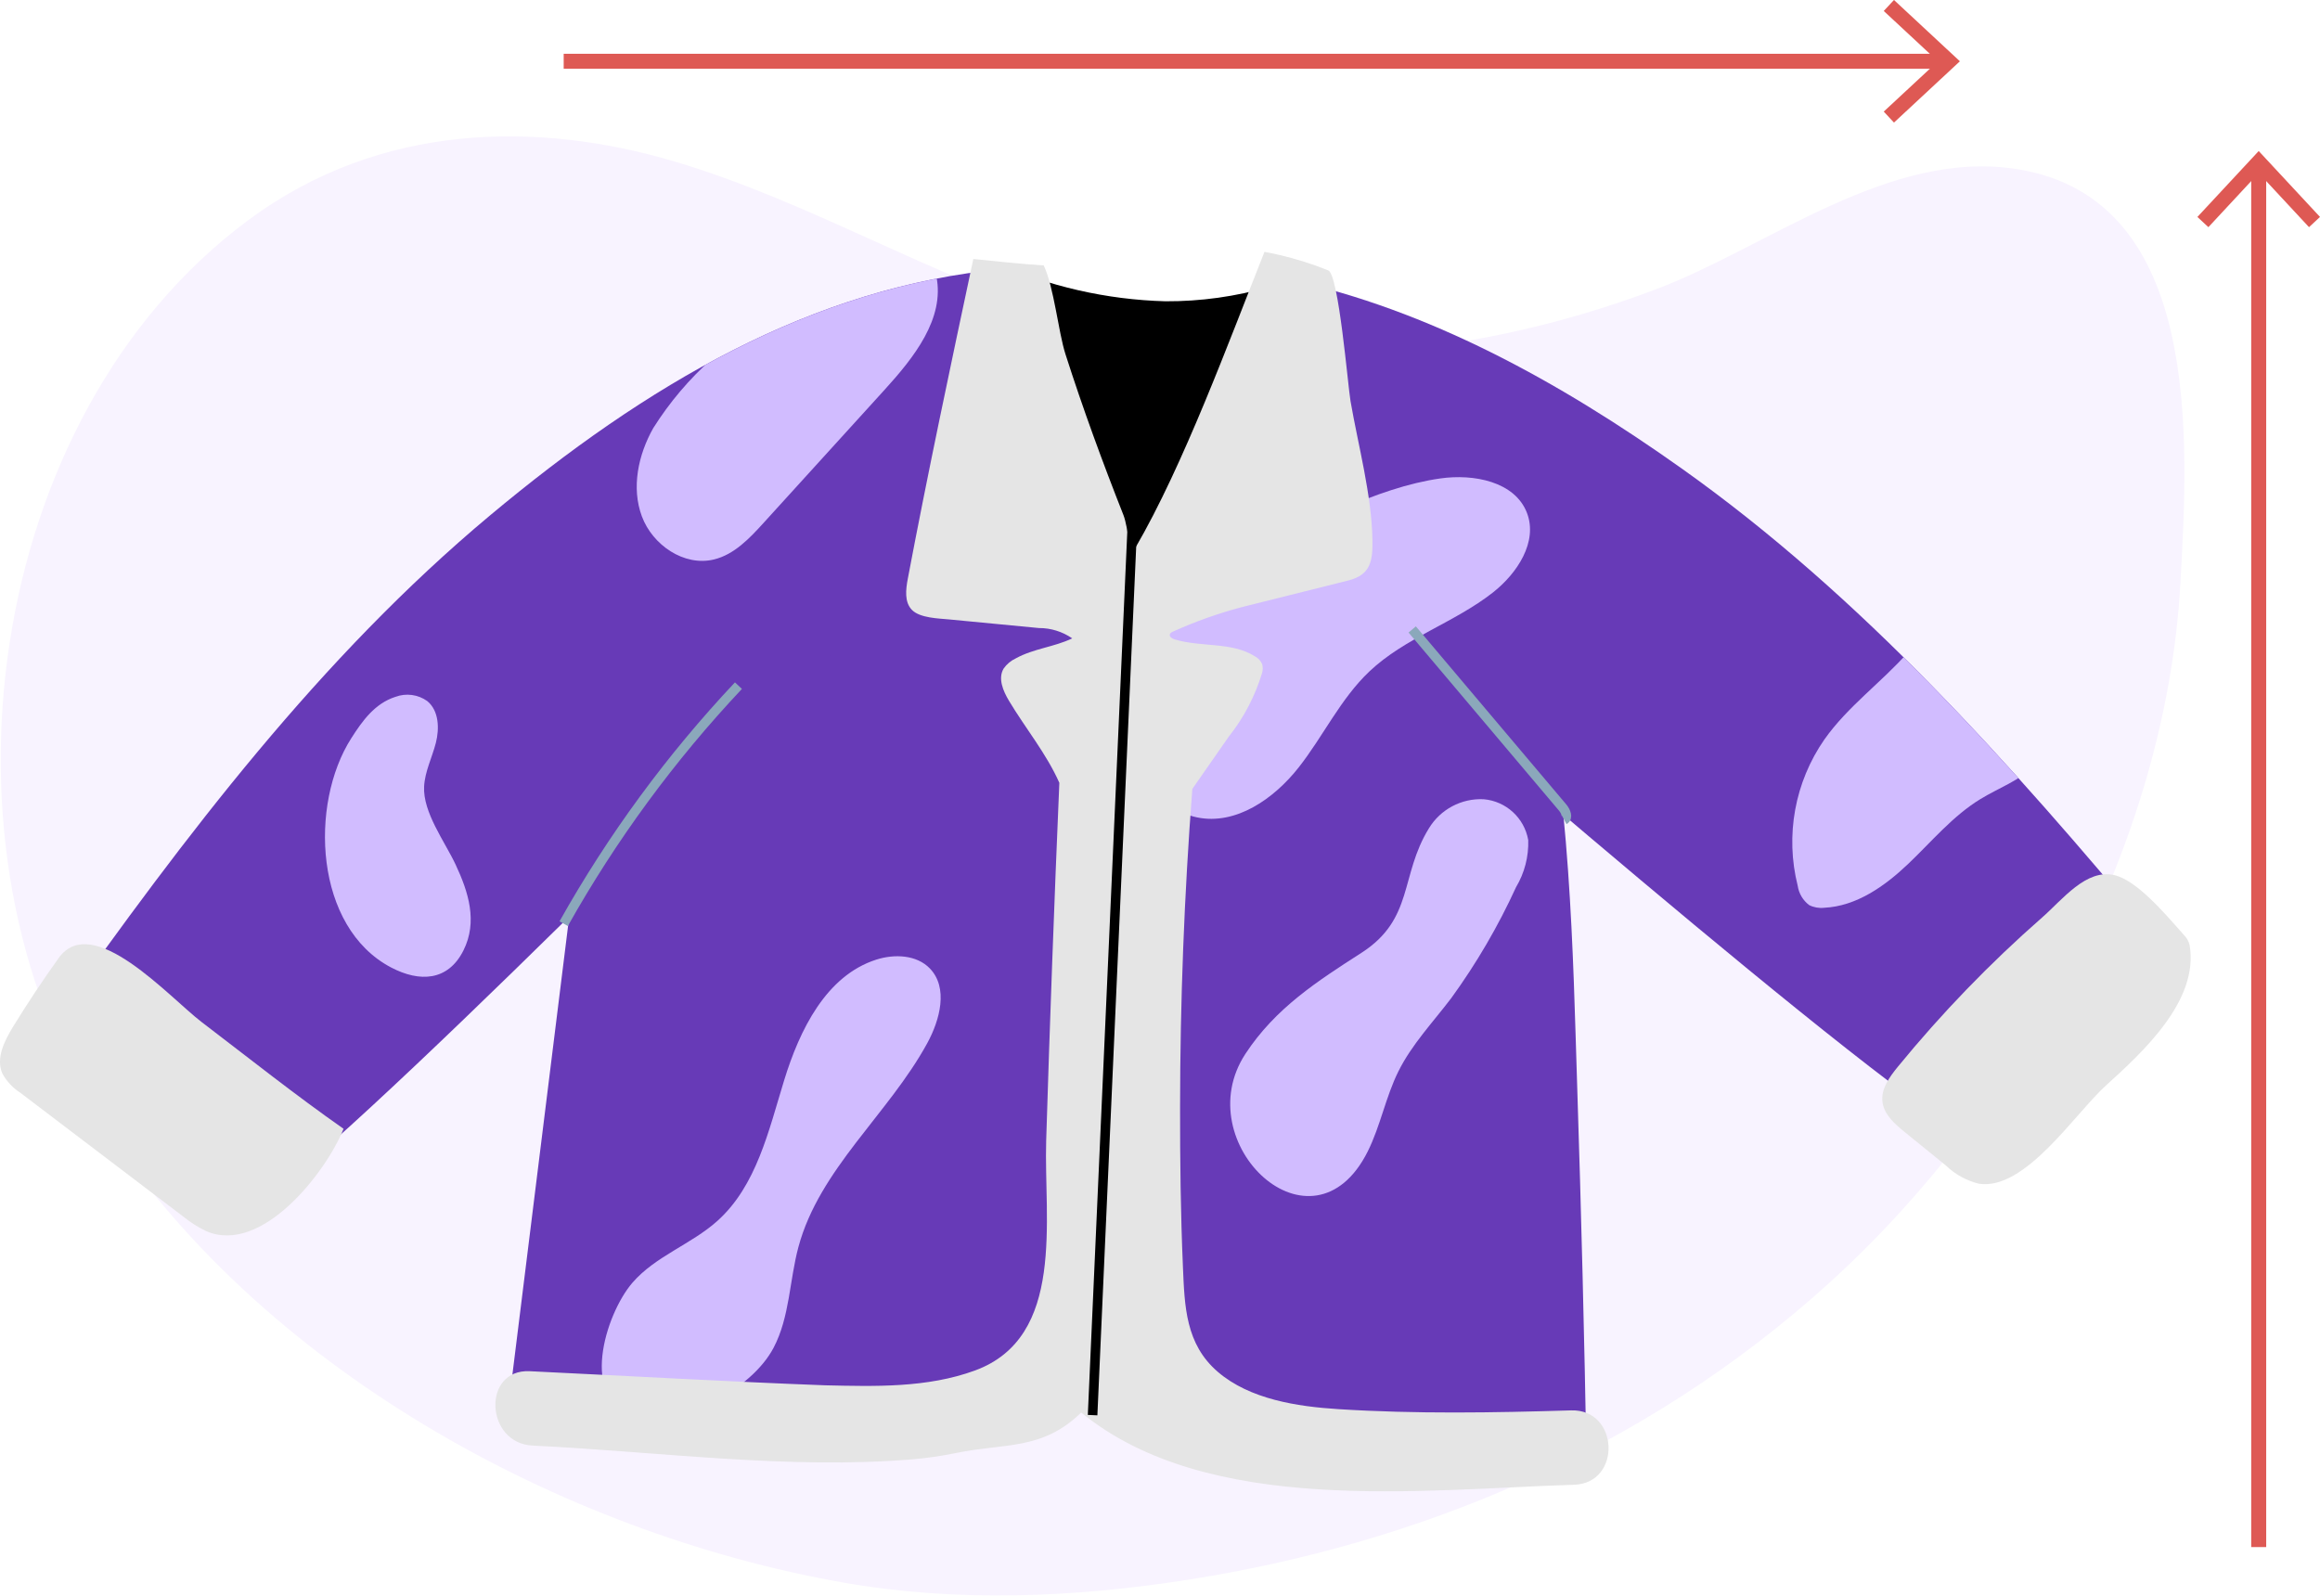
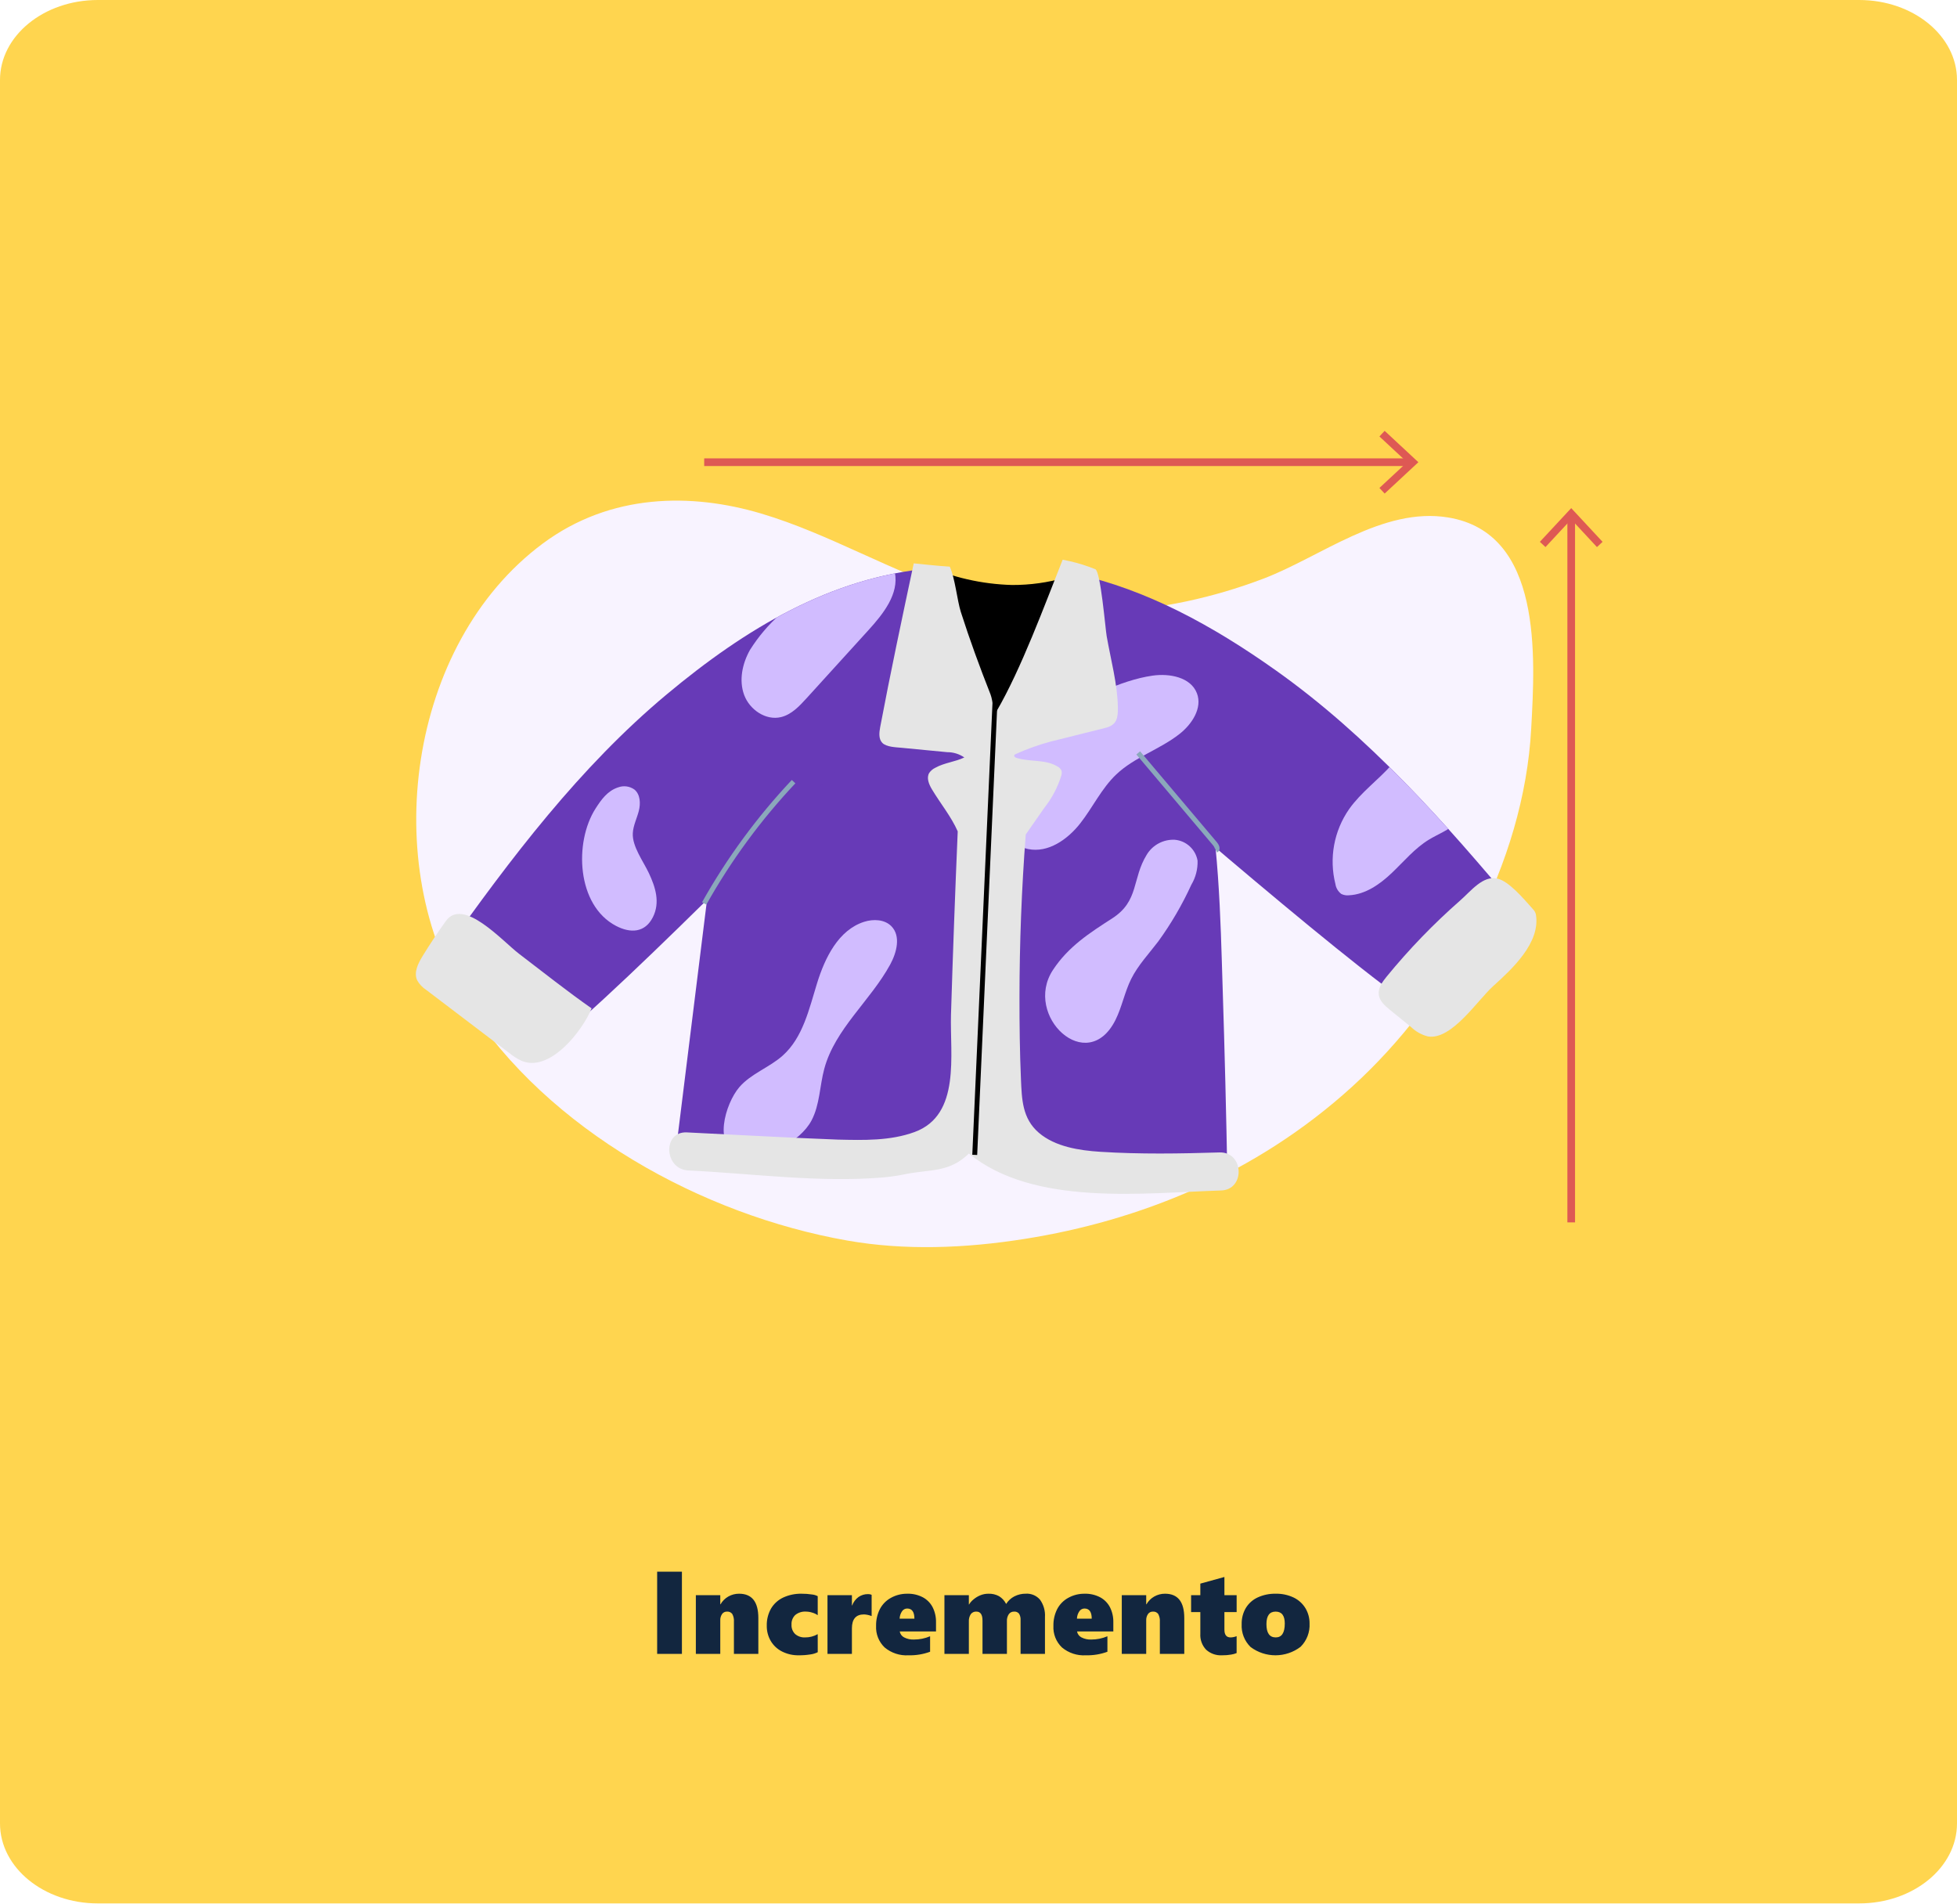
- <svg xmlns="http://www.w3.org/2000/svg" width="242.556" height="166.824" viewBox="0 0 242.556 166.824">
+ <svg xmlns="http://www.w3.org/2000/svg" width="400" height="389" viewBox="0 0 400 389">
  <defs>
    <clipPath id="clip-path">
      <path id="Trazado_25125" data-name="Trazado 25125" d="M886.675,1148.446c-12.986-9.217-26.49-16.569-41-19.754q-.856,2.423-1.733,4.842c-7.769,6.4-19.411.417-25.914-5.731-.033-.033-.056-.068-.086-.1-.7.075-1.4.166-2.1.26,0-.125-.006-.249-.006-.374-20.114,1.858-37.489,12.211-53.7,25.75-17.792,14.859-31.925,33.559-45.34,52.464a80.166,80.166,0,0,0,18.821,20.448c1.542,1.178,19.049-15.46,34.769-30.936q-3.258,26.24-6.513,52.477c16.964.067,33.015.915,48.943,1.869,1.222-.517,2.462-1,3.7-1.492,2.866-1.131,5.8-2.39,7.884-4.746a1.559,1.559,0,0,1,2.421,0c2.321,2.435,4.392,5.11,6.78,7.481,14.034.807,28.238,1.47,43.148,1.528q-.348-19.714-.984-39.423c-.271-8.42-.467-18.32-1.445-28.351,18.279,15.52,42.855,35.878,44.518,34.388a80.193,80.193,0,0,0,17.159-21.863C921.137,1179.4,905.578,1161.863,886.675,1148.446Z" transform="translate(-716.792 -1127.589)" fill="#d1bcff" />
    </clipPath>
  </defs>
-   <g id="Grupo_16011" data-name="Grupo 16011" transform="translate(-713.012 -1109.645)">
-     <path id="Trazado_25113" data-name="Trazado 25113" d="M738.9,1127.534c13.94-10.364,30.5-10.349,44.623-6.16s26.86,12.075,40.943,16.381c19.285,5.9,40.916,4.829,61.695-3.04,11.709-4.435,24.394-14.72,37.8-12.531,19.376,3.161,17.786,28.5,16.991,43.167-1.487,27.487-16.744,55.106-36.6,73.166s-43.724,27.428-66.871,31.1c-12.306,1.954-24.618,2.405-36.339.34-29.582-5.212-61.142-22.5-77.782-48.505C705.349,1193.289,711.227,1148.107,738.9,1127.534Z" transform="translate(0.029 5.16)" fill="#f8f3ff" />
-     <g id="Grupo_16002" data-name="Grupo 16002" transform="translate(713.012 1135.985)">
-       <path id="Trazado_25114" data-name="Trazado 25114" d="M829.588,1130.516c-.185.268-.365.539-.567.8-7.611,9.736-20.907,3.184-28.031-3.551-.033-.033-.056-.067-.086-.1a58.7,58.7,0,0,0-19.306,5.193c-17.441,8.406-23.328,22.781-25.677,41.67q-4.551,36.612-9.086,73.225c16.965.067,33.016.915,48.943,1.869,1.222-.517,2.462-1,3.7-1.492,2.866-1.131,5.8-2.39,7.884-4.747a1.559,1.559,0,0,1,2.421,0c2.321,2.435,4.392,5.11,6.781,7.481,14.034.807,28.238,1.47,43.148,1.528q-.348-19.714-.984-39.423C857.852,1185.809,857.791,1143.257,829.588,1130.516Z" transform="translate(-693.834 -1125.769)" fill="#673ab7" />
-       <path id="Trazado_25115" data-name="Trazado 25115" d="M816.829,1140.376a78.638,78.638,0,0,1-1-12.787c-20.114,1.858-37.489,12.211-53.7,25.75-17.792,14.859-31.925,33.559-45.34,52.464a80.166,80.166,0,0,0,18.821,20.448c2.706,2.067,54.589-50.745,59.678-55.834,6.738-6.738,11.373-13.845,17.641-20.954.779-.881,2.457-2.946,4.562-5.455Q817.119,1142.194,816.829,1140.376Z" transform="translate(-710.869 -1125.811)" fill="#673ab7" />
-       <path id="Trazado_25116" data-name="Trazado 25116" d="M843.033,1148.047c-12.986-9.217-26.49-16.57-41-19.754-2.562,7.251-5.223,14.485-8.268,21.548,6,6.055,10.921,12.167,17.555,17.833,5.474,4.675,61.341,53.252,63.876,50.978a80.193,80.193,0,0,0,17.159-21.863C877.495,1179,861.936,1161.464,843.033,1148.047Z" transform="translate(-667.226 -1125.411)" fill="#673ab7" />
-       <path id="Trazado_25117" data-name="Trazado 25117" d="M869.791,1173.94c-1.562-1.74-4.552-5.314-6.925-5.867-2.963-.689-5.414,2.551-7.58,4.449a131.2,131.2,0,0,0-15.064,15.589c-.871,1.065-1.775,2.308-1.606,3.675.163,1.32,1.271,2.292,2.3,3.131q2.158,1.751,4.316,3.505a7.619,7.619,0,0,0,3.465,1.918c4.833.74,10.043-7.332,13.266-10.256,3.83-3.476,9.8-8.9,8.757-14.739a2.269,2.269,0,0,0-.611-1.04C870.005,1174.183,869.9,1174.061,869.791,1173.94Z" transform="translate(-641.804 -1102.909)" fill="#e5e5e5" />
-       <path id="Trazado_25118" data-name="Trazado 25118" d="M734.109,1180.8c-3.377-2.573-11.427-11.654-14.973-6.693q-2.5,3.493-4.75,7.155c-.92,1.5-1.833,3.325-1.117,4.928a5.587,5.587,0,0,0,1.882,2q8.464,6.434,16.927,12.865a12.259,12.259,0,0,0,2.506,1.6c5.8,2.5,12.522-6.166,14.346-10.707C743.856,1188.394,739.035,1184.553,734.109,1180.8Z" transform="translate(-713.012 -1100.261)" fill="#e5e5e5" />
-       <g id="Grupo_16001" data-name="Grupo 16001" transform="translate(5.923 1.779)">
-         <g id="Grupo_16000" data-name="Grupo 16000" clip-path="url(#clip-path)">
-           <g id="Grupo_15999" data-name="Grupo 15999" transform="translate(28.052 -5.664)">
-             <path id="Trazado_25119" data-name="Trazado 25119" d="M756.357,1207.6c2.4-2.788,6.146-4.016,8.885-6.469,4.1-3.671,5.372-9.454,6.99-14.717s4.385-10.932,9.63-12.61c1.9-.608,4.22-.511,5.605.927,1.938,2.015,1.062,5.36-.277,7.813-4.051,7.414-11.27,13.143-13.466,21.3-.945,3.51-.906,7.332-2.6,10.546-2.321,4.4-9.429,8.12-14.479,6.964C750.763,1220.006,753.5,1210.925,756.357,1207.6Z" transform="translate(-724.222 -1095.92)" fill="#d1bcff" />
-             <path id="Trazado_25120" data-name="Trazado 25120" d="M815.862,1166.03a6.339,6.339,0,0,1,5.731-3.05,5.185,5.185,0,0,1,4.657,4.269,9.028,9.028,0,0,1-1.276,4.93,67.587,67.587,0,0,1-6.773,11.6c-1.909,2.514-4.123,4.836-5.527,7.661-1.329,2.675-1.87,5.688-3.2,8.36-5.784,11.571-18.917-.86-12.79-10.2,3.131-4.775,7.495-7.58,12.138-10.566C814.322,1175.487,812.82,1170.965,815.862,1166.03Z" transform="translate(-700.449 -1101.867)" fill="#d1bcff" />
-             <path id="Trazado_25121" data-name="Trazado 25121" d="M844.7,1156.459c-2.8,3.156-6.317,5.667-8.747,9.112a18.782,18.782,0,0,0-2.793,15.307,3.1,3.1,0,0,0,1.2,2.018,2.818,2.818,0,0,0,1.564.277c3.378-.16,6.35-2.266,8.8-4.6s4.648-5,7.533-6.763c1.915-1.172,4.124-1.942,5.7-3.543,2.448-2.489,2.761-6.494,1.685-9.814-.807-2.489-4.85-10.673-7.8-11.071C848.45,1146.927,846.634,1154.278,844.7,1156.459Z" transform="translate(-679.184 -1110.711)" fill="#d1bcff" />
-             <path id="Trazado_25122" data-name="Trazado 25122" d="M820.708,1141.617c3.484-.5,7.805.323,9.062,3.609,1.152,3.016-1.014,6.311-3.551,8.307-4.03,3.172-9.208,4.74-12.929,8.268-3.023,2.863-4.819,6.765-7.392,10.036s-6.56,6.069-10.635,5.218c-3.842-.8-6.445-4.79-6.6-8.712-.292-7.238,6.1-14.89,12.057-18.4C806.525,1146.511,814.053,1142.561,820.708,1141.617Z" transform="translate(-704.099 -1114.046)" fill="#d1bcff" />
-             <path id="Trazado_25123" data-name="Trazado 25123" d="M763.4,1139a33.794,33.794,0,0,0-6.185,7.29c-1.569,2.788-2.3,6.22-1.185,9.219s4.414,5.259,7.525,4.511c2.13-.512,3.736-2.216,5.21-3.837l12.673-13.943c3.026-3.33,6.273-7.4,5.386-11.807-.983-4.886-7.7-8.387-11.967-5.293-1.725,1.252-2.675,3.98-3.922,5.671A69.138,69.138,0,0,1,763.4,1139Z" transform="translate(-722.898 -1123.974)" fill="#d1bcff" />
-             <path id="Trazado_25124" data-name="Trazado 25124" d="M737.447,1160.543c1.169-1.829,2.451-3.62,4.6-4.32a3.579,3.579,0,0,1,3.344.44c1.213,1,1.285,2.855.893,4.38s-1.142,2.976-1.225,4.547c-.144,2.7,2.167,5.77,3.288,8.158,1.346,2.871,2.338,5.978.818,9-1.608,3.194-4.569,3.331-7.544,1.775C733.577,1180.316,733.035,1167.444,737.447,1160.543Z" transform="translate(-734.693 -1105.812)" fill="#d1bcff" />
+   <g id="Grupo_1079035" data-name="Grupo 1079035" transform="translate(-1021 -11800)">
+     <path id="Trazado_841460" data-name="Trazado 841460" d="M20,0H380c11.046,0,20,7.318,20,16.345V372.655c0,9.027-8.954,16.345-20,16.345H20c-11.046,0-20-7.318-20-16.345V16.345C0,7.318,8.954,0,20,0Z" transform="translate(1021 11800)" fill="#ffd54f" />
+     <path id="Trazado_842378" data-name="Trazado 842378" d="M100.318,26V9.2h5.063V26Zm15.691,0V19.449a2.912,2.912,0,0,0-.334-1.6,1.22,1.22,0,0,0-1.084-.486,1.173,1.173,0,0,0-1.008.5,2.15,2.15,0,0,0-.363,1.289V26h-4.992V14h4.992v1.875h.047a4.237,4.237,0,0,1,1.605-1.6,4.386,4.386,0,0,1,2.191-.568q3.938,0,3.938,4.969V26Zm17.133-.34a4.706,4.706,0,0,1-1.512.457,14.292,14.292,0,0,1-2.379.176,7.317,7.317,0,0,1-3.393-.768,5.6,5.6,0,0,1-2.314-2.15,5.971,5.971,0,0,1-.82-3.105,6.8,6.8,0,0,1,.873-3.533,5.691,5.691,0,0,1,2.49-2.25,8.543,8.543,0,0,1,3.75-.779,13.119,13.119,0,0,1,2.1.152,3.214,3.214,0,0,1,1.2.352V18.1a3.467,3.467,0,0,0-1.078-.516,4.331,4.331,0,0,0-1.3-.223,3.167,3.167,0,0,0-2.221.7,2.537,2.537,0,0,0-.756,1.963,2.49,2.49,0,0,0,.744,1.928,2.9,2.9,0,0,0,2.045.686,5.093,5.093,0,0,0,2.566-.668Zm11.016-7.383a4.8,4.8,0,0,0-1.559-.34q-2.473,0-2.473,2.859V26h-4.992V14h4.992v2.109h.047a3.747,3.747,0,0,1,1.3-1.729,3.342,3.342,0,0,1,1.969-.592,1.691,1.691,0,0,1,.715.141Zm5.742,3.141a1.686,1.686,0,0,0,.891,1.213,4.016,4.016,0,0,0,2.016.439,8.3,8.3,0,0,0,3.3-.668v3.164a11.877,11.877,0,0,1-4.406.727,6.952,6.952,0,0,1-4.887-1.605,5.7,5.7,0,0,1-1.746-4.418,7.289,7.289,0,0,1,.768-3.41,5.523,5.523,0,0,1,2.273-2.314,6.717,6.717,0,0,1,3.322-.838,6.537,6.537,0,0,1,3.188.727,4.84,4.84,0,0,1,2.01,2.039,6.542,6.542,0,0,1,.686,3.07v1.875Zm3-2.613q0-2.074-1.488-2.074a1.259,1.259,0,0,0-1.043.568,2.836,2.836,0,0,0-.492,1.506ZM174.6,26V19.086a2.206,2.206,0,0,0-.311-1.295,1.168,1.168,0,0,0-1.014-.428,1.266,1.266,0,0,0-1.078.521,2.386,2.386,0,0,0-.387,1.447V26h-4.992V19.2q0-1.84-1.254-1.84a1.327,1.327,0,0,0-1.148.533,2.578,2.578,0,0,0-.387,1.529V26h-4.992V14h4.992v1.9h.047a3.869,3.869,0,0,1,.9-1.025,5.261,5.261,0,0,1,1.389-.844,4.313,4.313,0,0,1,1.676-.322,4.241,4.241,0,0,1,2.15.5A3.908,3.908,0,0,1,171.65,15.8a4.277,4.277,0,0,1,1.688-1.553,5.029,5.029,0,0,1,2.344-.545,3.527,3.527,0,0,1,2.895,1.23,5.479,5.479,0,0,1,1.008,3.551V26Zm11.543-4.582a1.686,1.686,0,0,0,.891,1.213,4.016,4.016,0,0,0,2.016.439,8.3,8.3,0,0,0,3.3-.668v3.164a11.877,11.877,0,0,1-4.406.727,6.952,6.952,0,0,1-4.887-1.605,5.7,5.7,0,0,1-1.746-4.418,7.289,7.289,0,0,1,.768-3.41,5.523,5.523,0,0,1,2.273-2.314,6.717,6.717,0,0,1,3.322-.838,6.537,6.537,0,0,1,3.188.727,4.84,4.84,0,0,1,2.01,2.039,6.542,6.542,0,0,1,.686,3.07v1.875Zm3-2.613q0-2.074-1.488-2.074a1.259,1.259,0,0,0-1.043.568,2.836,2.836,0,0,0-.492,1.506ZM203.068,26V19.449a2.912,2.912,0,0,0-.334-1.6,1.22,1.22,0,0,0-1.084-.486,1.173,1.173,0,0,0-1.008.5,2.15,2.15,0,0,0-.363,1.289V26h-4.992V14h4.992v1.875h.047a4.237,4.237,0,0,1,1.605-1.6,4.386,4.386,0,0,1,2.191-.568q3.938,0,3.938,4.969V26Zm15.691-.164a4.864,4.864,0,0,1-1.113.311,10.178,10.178,0,0,1-1.863.146,4.476,4.476,0,0,1-3.264-1.148,4.359,4.359,0,0,1-1.178-3.27V17.457h-1.887V14h1.887V11.645l4.922-1.359V14h2.5v3.457h-2.5v3.6q0,1.582,1.254,1.582a3.4,3.4,0,0,0,1.242-.258Zm14.906-6.047a6.249,6.249,0,0,1-1.834,4.77,8.473,8.473,0,0,1-10.219.041,6.061,6.061,0,0,1-1.822-4.67,6.256,6.256,0,0,1,.855-3.316,5.563,5.563,0,0,1,2.438-2.156,8.415,8.415,0,0,1,3.645-.75,8.151,8.151,0,0,1,3.7.785,5.715,5.715,0,0,1,2.4,2.18A5.935,5.935,0,0,1,233.666,19.789Zm-5.062.023q0-2.449-1.875-2.449t-1.875,2.566q0,2.707,1.9,2.707Q228.6,22.637,228.6,19.813Z" transform="translate(1055 12112)" fill="#12263f" />
+     <g id="Grupo_16011" data-name="Grupo 16011" transform="translate(392.988 10778.408)">
+       <path id="Trazado_25113" data-name="Trazado 25113" d="M738.9,1127.534c13.94-10.364,30.5-10.349,44.623-6.16s26.86,12.075,40.943,16.381c19.285,5.9,40.916,4.829,61.695-3.04,11.709-4.435,24.394-14.72,37.8-12.531,19.376,3.161,17.786,28.5,16.991,43.167-1.487,27.487-16.744,55.106-36.6,73.166s-43.724,27.428-66.871,31.1c-12.306,1.954-24.618,2.405-36.339.34-29.582-5.212-61.142-22.5-77.782-48.505C705.349,1193.289,711.227,1148.107,738.9,1127.534Z" transform="translate(0.029 5.16)" fill="#f8f3ff" />
+       <g id="Grupo_16002" data-name="Grupo 16002" transform="translate(713.012 1135.985)">
+         <path id="Trazado_25114" data-name="Trazado 25114" d="M829.588,1130.516c-.185.268-.365.539-.567.8-7.611,9.736-20.907,3.184-28.031-3.551-.033-.033-.056-.067-.086-.1a58.7,58.7,0,0,0-19.306,5.193c-17.441,8.406-23.328,22.781-25.677,41.67q-4.551,36.612-9.086,73.225c16.965.067,33.016.915,48.943,1.869,1.222-.517,2.462-1,3.7-1.492,2.866-1.131,5.8-2.39,7.884-4.747a1.559,1.559,0,0,1,2.421,0c2.321,2.435,4.392,5.11,6.781,7.481,14.034.807,28.238,1.47,43.148,1.528q-.348-19.714-.984-39.423C857.852,1185.809,857.791,1143.257,829.588,1130.516Z" transform="translate(-693.834 -1125.769)" fill="#673ab7" />
+         <path id="Trazado_25115" data-name="Trazado 25115" d="M816.829,1140.376a78.638,78.638,0,0,1-1-12.787c-20.114,1.858-37.489,12.211-53.7,25.75-17.792,14.859-31.925,33.559-45.34,52.464a80.166,80.166,0,0,0,18.821,20.448c2.706,2.067,54.589-50.745,59.678-55.834,6.738-6.738,11.373-13.845,17.641-20.954.779-.881,2.457-2.946,4.562-5.455Q817.119,1142.194,816.829,1140.376Z" transform="translate(-710.869 -1125.811)" fill="#673ab7" />
+         <path id="Trazado_25116" data-name="Trazado 25116" d="M843.033,1148.047c-12.986-9.217-26.49-16.57-41-19.754-2.562,7.251-5.223,14.485-8.268,21.548,6,6.055,10.921,12.167,17.555,17.833,5.474,4.675,61.341,53.252,63.876,50.978a80.193,80.193,0,0,0,17.159-21.863C877.495,1179,861.936,1161.464,843.033,1148.047Z" transform="translate(-667.226 -1125.411)" fill="#673ab7" />
+         <path id="Trazado_25117" data-name="Trazado 25117" d="M869.791,1173.94c-1.562-1.74-4.552-5.314-6.925-5.867-2.963-.689-5.414,2.551-7.58,4.449a131.2,131.2,0,0,0-15.064,15.589c-.871,1.065-1.775,2.308-1.606,3.675.163,1.32,1.271,2.292,2.3,3.131q2.158,1.751,4.316,3.505a7.619,7.619,0,0,0,3.465,1.918c4.833.74,10.043-7.332,13.266-10.256,3.83-3.476,9.8-8.9,8.757-14.739a2.269,2.269,0,0,0-.611-1.04C870.005,1174.183,869.9,1174.061,869.791,1173.94Z" transform="translate(-641.804 -1102.909)" fill="#e5e5e5" />
+         <path id="Trazado_25118" data-name="Trazado 25118" d="M734.109,1180.8c-3.377-2.573-11.427-11.654-14.973-6.693q-2.5,3.493-4.75,7.155c-.92,1.5-1.833,3.325-1.117,4.928a5.587,5.587,0,0,0,1.882,2q8.464,6.434,16.927,12.865a12.259,12.259,0,0,0,2.506,1.6c5.8,2.5,12.522-6.166,14.346-10.707C743.856,1188.394,739.035,1184.553,734.109,1180.8Z" transform="translate(-713.012 -1100.261)" fill="#e5e5e5" />
+         <g id="Grupo_16001" data-name="Grupo 16001" transform="translate(5.923 1.779)">
+           <g id="Grupo_16000" data-name="Grupo 16000" clip-path="url(#clip-path)">
+             <g id="Grupo_15999" data-name="Grupo 15999" transform="translate(28.052 -5.664)">
+               <path id="Trazado_25119" data-name="Trazado 25119" d="M756.357,1207.6c2.4-2.788,6.146-4.016,8.885-6.469,4.1-3.671,5.372-9.454,6.99-14.717s4.385-10.932,9.63-12.61c1.9-.608,4.22-.511,5.605.927,1.938,2.015,1.062,5.36-.277,7.813-4.051,7.414-11.27,13.143-13.466,21.3-.945,3.51-.906,7.332-2.6,10.546-2.321,4.4-9.429,8.12-14.479,6.964C750.763,1220.006,753.5,1210.925,756.357,1207.6Z" transform="translate(-724.222 -1095.92)" fill="#d1bcff" />
+               <path id="Trazado_25120" data-name="Trazado 25120" d="M815.862,1166.03a6.339,6.339,0,0,1,5.731-3.05,5.185,5.185,0,0,1,4.657,4.269,9.028,9.028,0,0,1-1.276,4.93,67.587,67.587,0,0,1-6.773,11.6c-1.909,2.514-4.123,4.836-5.527,7.661-1.329,2.675-1.87,5.688-3.2,8.36-5.784,11.571-18.917-.86-12.79-10.2,3.131-4.775,7.495-7.58,12.138-10.566C814.322,1175.487,812.82,1170.965,815.862,1166.03Z" transform="translate(-700.449 -1101.867)" fill="#d1bcff" />
+               <path id="Trazado_25121" data-name="Trazado 25121" d="M844.7,1156.459c-2.8,3.156-6.317,5.667-8.747,9.112a18.782,18.782,0,0,0-2.793,15.307,3.1,3.1,0,0,0,1.2,2.018,2.818,2.818,0,0,0,1.564.277c3.378-.16,6.35-2.266,8.8-4.6s4.648-5,7.533-6.763c1.915-1.172,4.124-1.942,5.7-3.543,2.448-2.489,2.761-6.494,1.685-9.814-.807-2.489-4.85-10.673-7.8-11.071C848.45,1146.927,846.634,1154.278,844.7,1156.459Z" transform="translate(-679.184 -1110.711)" fill="#d1bcff" />
+               <path id="Trazado_25122" data-name="Trazado 25122" d="M820.708,1141.617c3.484-.5,7.805.323,9.062,3.609,1.152,3.016-1.014,6.311-3.551,8.307-4.03,3.172-9.208,4.74-12.929,8.268-3.023,2.863-4.819,6.765-7.392,10.036s-6.56,6.069-10.635,5.218c-3.842-.8-6.445-4.79-6.6-8.712-.292-7.238,6.1-14.89,12.057-18.4C806.525,1146.511,814.053,1142.561,820.708,1141.617Z" transform="translate(-704.099 -1114.046)" fill="#d1bcff" />
+               <path id="Trazado_25123" data-name="Trazado 25123" d="M763.4,1139a33.794,33.794,0,0,0-6.185,7.29c-1.569,2.788-2.3,6.22-1.185,9.219s4.414,5.259,7.525,4.511c2.13-.512,3.736-2.216,5.21-3.837l12.673-13.943c3.026-3.33,6.273-7.4,5.386-11.807-.983-4.886-7.7-8.387-11.967-5.293-1.725,1.252-2.675,3.98-3.922,5.671A69.138,69.138,0,0,1,763.4,1139Z" transform="translate(-722.898 -1123.974)" fill="#d1bcff" />
+               <path id="Trazado_25124" data-name="Trazado 25124" d="M737.447,1160.543c1.169-1.829,2.451-3.62,4.6-4.32a3.579,3.579,0,0,1,3.344.44c1.213,1,1.285,2.855.893,4.38s-1.142,2.976-1.225,4.547c-.144,2.7,2.167,5.77,3.288,8.158,1.346,2.871,2.338,5.978.818,9-1.608,3.194-4.569,3.331-7.544,1.775C733.577,1180.316,733.035,1167.444,737.447,1160.543Z" transform="translate(-734.693 -1105.812)" fill="#d1bcff" />
+             </g>
+           </g>
+         </g>
+         <path id="Trazado_25126" data-name="Trazado 25126" d="M797.229,1131.224a46.609,46.609,0,0,1-17.842-4.077c2.236,3.712,3.324,8.07,5.616,11.786,1.294,2.1,2.473,4.258,3.626,6.432.127.162.27.309.389.477a20.652,20.652,0,0,1,2.382,4.739c.931,1.719,2.339,14.177,3.375,15.836,3.419-9.307,7.194-28.192,13.324-36.706A38.53,38.53,0,0,1,797.229,1131.224Z" transform="translate(-675.376 -1126.062)" />
+         <path id="Trazado_25127" data-name="Trazado 25127" d="M858.531,1247.584c-8.092.248-16.267.384-24.352-.13-4.272-.271-9.244-1.022-12.589-3.9-3.375-2.9-3.468-6.848-3.645-10.955-.24-5.552-.306-11.118-.3-16.674q.012-16.678,1.283-33.322l3.8-5.455a20.02,20.02,0,0,0,3.477-6.617,1.81,1.81,0,0,0,.036-.943,1.675,1.675,0,0,0-.762-.841c-2.44-1.555-5.658-.929-8.421-1.786-.249-.078-.552-.263-.484-.517.041-.155.207-.238.354-.3a46.253,46.253,0,0,1,7.111-2.534l11.195-2.8c2.343-.586,2.56-2.057,2.523-4.239-.085-4.762-1.478-9.822-2.291-14.509-.277-1.6-1.228-13.232-2.33-13.677a34.151,34.151,0,0,0-5.141-1.619c-.5-.116-1.014-.218-1.525-.315-3.7,9.3-8.451,22.286-13.512,30.966-.619,1.062-.7-2.1-1.235-3.452-2.188-5.541-4.242-11.14-6.058-16.814-.76-2.376-1.183-6.959-2.275-9.285-2.456-.148-4.906-.432-7.36-.671-2.282,10.709-4.826,22.694-6.853,33.447-.211,1.115-.36,2.427.431,3.24.834.859,2.788.893,3.9,1q4.689.451,9.377.9a6.092,6.092,0,0,1,3.487,1.08c-1.9.912-4.034,1.061-5.906,2.094a3.189,3.189,0,0,0-1.269,1.066c-.611,1.028-.056,2.336.558,3.363,1.724,2.88,3.925,5.542,5.268,8.582q-.8,18.7-1.376,37.416c-.251,8.216,2.062,20.537-7.44,24.029-4.982,1.829-10.446,1.669-15.664,1.55-10.3-.386-20.6-.981-30.891-1.474-5-.24-4.667,7.54.306,7.778,13.024.624,26.708,2.523,39.726,1.434a38.9,38.9,0,0,0,4.541-.66c5.137-1.056,9-.255,13.083-4.229,13.279,10.842,35.595,8.039,51.522,7.55C863.845,1255.208,863.542,1247.431,858.531,1247.584Z" transform="translate(-694.269 -1126.454)" fill="#e5e5e5" />
+         <path id="Trazado_25128" data-name="Trazado 25128" d="M750.621,1180.284a127,127,0,0,1,18.27-24.889" transform="translate(-691.687 -1110.044)" fill="none" stroke="#8ba8bb" stroke-miterlimit="10" stroke-width="1" />
+         <path id="Trazado_25129" data-name="Trazado 25129" d="M823.13,1171.56c.439-.237.16-.9-.163-1.285l-15.734-18.63" transform="translate(-659.587 -1112.17)" fill="none" stroke="#8ba8bb" stroke-miterlimit="10" stroke-width="1" />
+         <path id="Trazado_25130" data-name="Trazado 25130" d="M785.909,1241.512q2.313-51.737,4.624-103.473" transform="translate(-671.678 -1119.885)" fill="none" stroke="#000" stroke-miterlimit="10" stroke-width="1" />
+       </g>
+       <g id="Grupo_16006" data-name="Grupo 16006" transform="translate(942.752 1125.436)">
+         <g id="Grupo_16003" data-name="Grupo 16003" transform="translate(5.624 1.699)">
+           <rect id="Rectángulo_3892" data-name="Rectángulo 3892" width="1.567" height="144.273" fill="#de5954" />
+         </g>
+         <g id="Grupo_16005" data-name="Grupo 16005">
+           <g id="Grupo_16004" data-name="Grupo 16004">
+             <path id="Trazado_25131" data-name="Trazado 25131" d="M872.438,1126.614l-1.148,1.069-5.26-5.66-5.261,5.66-1.148-1.069,6.409-6.892Z" transform="translate(-859.622 -1119.722)" fill="#de5954" />
          </g>
        </g>
      </g>
-       <path id="Trazado_25126" data-name="Trazado 25126" d="M797.229,1131.224a46.609,46.609,0,0,1-17.842-4.077c2.236,3.712,3.324,8.07,5.616,11.786,1.294,2.1,2.473,4.258,3.626,6.432.127.162.27.309.389.477a20.652,20.652,0,0,1,2.382,4.739c.931,1.719,2.339,14.177,3.375,15.836,3.419-9.307,7.194-28.192,13.324-36.706A38.53,38.53,0,0,1,797.229,1131.224Z" transform="translate(-675.376 -1126.062)" />
-       <path id="Trazado_25127" data-name="Trazado 25127" d="M858.531,1247.584c-8.092.248-16.267.384-24.352-.13-4.272-.271-9.244-1.022-12.589-3.9-3.375-2.9-3.468-6.848-3.645-10.955-.24-5.552-.306-11.118-.3-16.674q.012-16.678,1.283-33.322l3.8-5.455a20.02,20.02,0,0,0,3.477-6.617,1.81,1.81,0,0,0,.036-.943,1.675,1.675,0,0,0-.762-.841c-2.44-1.555-5.658-.929-8.421-1.786-.249-.078-.552-.263-.484-.517.041-.155.207-.238.354-.3a46.253,46.253,0,0,1,7.111-2.534l11.195-2.8c2.343-.586,2.56-2.057,2.523-4.239-.085-4.762-1.478-9.822-2.291-14.509-.277-1.6-1.228-13.232-2.33-13.677a34.151,34.151,0,0,0-5.141-1.619c-.5-.116-1.014-.218-1.525-.315-3.7,9.3-8.451,22.286-13.512,30.966-.619,1.062-.7-2.1-1.235-3.452-2.188-5.541-4.242-11.14-6.058-16.814-.76-2.376-1.183-6.959-2.275-9.285-2.456-.148-4.906-.432-7.36-.671-2.282,10.709-4.826,22.694-6.853,33.447-.211,1.115-.36,2.427.431,3.24.834.859,2.788.893,3.9,1q4.689.451,9.377.9a6.092,6.092,0,0,1,3.487,1.08c-1.9.912-4.034,1.061-5.906,2.094a3.189,3.189,0,0,0-1.269,1.066c-.611,1.028-.056,2.336.558,3.363,1.724,2.88,3.925,5.542,5.268,8.582q-.8,18.7-1.376,37.416c-.251,8.216,2.062,20.537-7.44,24.029-4.982,1.829-10.446,1.669-15.664,1.55-10.3-.386-20.6-.981-30.891-1.474-5-.24-4.667,7.54.306,7.778,13.024.624,26.708,2.523,39.726,1.434a38.9,38.9,0,0,0,4.541-.66c5.137-1.056,9-.255,13.083-4.229,13.279,10.842,35.595,8.039,51.522,7.55C863.845,1255.208,863.542,1247.431,858.531,1247.584Z" transform="translate(-694.269 -1126.454)" fill="#e5e5e5" />
-       <path id="Trazado_25128" data-name="Trazado 25128" d="M750.621,1180.284a127,127,0,0,1,18.27-24.889" transform="translate(-691.687 -1110.044)" fill="none" stroke="#8ba8bb" stroke-miterlimit="10" stroke-width="1" />
-       <path id="Trazado_25129" data-name="Trazado 25129" d="M823.13,1171.56c.439-.237.16-.9-.163-1.285l-15.734-18.63" transform="translate(-659.587 -1112.17)" fill="none" stroke="#8ba8bb" stroke-miterlimit="10" stroke-width="1" />
-       <path id="Trazado_25130" data-name="Trazado 25130" d="M785.909,1241.512q2.313-51.737,4.624-103.473" transform="translate(-671.678 -1119.885)" fill="none" stroke="#000" stroke-miterlimit="10" stroke-width="1" />
-     </g>
-     <g id="Grupo_16006" data-name="Grupo 16006" transform="translate(942.752 1125.436)">
-       <g id="Grupo_16003" data-name="Grupo 16003" transform="translate(5.624 1.699)">
-         <rect id="Rectángulo_3892" data-name="Rectángulo 3892" width="1.567" height="144.273" fill="#de5954" />
-       </g>
-       <g id="Grupo_16005" data-name="Grupo 16005">
-         <g id="Grupo_16004" data-name="Grupo 16004">
-           <path id="Trazado_25131" data-name="Trazado 25131" d="M872.438,1126.614l-1.148,1.069-5.26-5.66-5.261,5.66-1.148-1.069,6.409-6.892Z" transform="translate(-859.622 -1119.722)" fill="#de5954" />
+       <g id="Grupo_16010" data-name="Grupo 16010" transform="translate(771.946 1109.645)">
+         <g id="Grupo_16007" data-name="Grupo 16007" transform="translate(0 5.623)">
+           <rect id="Rectángulo_3893" data-name="Rectángulo 3893" width="144.273" height="1.567" fill="#de5954" />
        </g>
-       </g>
-     </g>
-     <g id="Grupo_16010" data-name="Grupo 16010" transform="translate(771.946 1109.645)">
-       <g id="Grupo_16007" data-name="Grupo 16007" transform="translate(0 5.623)">
-         <rect id="Rectángulo_3893" data-name="Rectángulo 3893" width="144.273" height="1.567" fill="#de5954" />
-       </g>
-       <g id="Grupo_16009" data-name="Grupo 16009" transform="translate(138.012)">
-         <g id="Grupo_16008" data-name="Grupo 16008">
-           <path id="Trazado_25132" data-name="Trazado 25132" d="M839.763,1122.461l-1.069-1.148,5.66-5.26-5.66-5.261,1.069-1.148,6.892,6.409Z" transform="translate(-838.694 -1109.645)" fill="#de5954" />
+         <g id="Grupo_16009" data-name="Grupo 16009" transform="translate(138.012)">
+           <g id="Grupo_16008" data-name="Grupo 16008">
+             <path id="Trazado_25132" data-name="Trazado 25132" d="M839.763,1122.461l-1.069-1.148,5.66-5.26-5.66-5.261,1.069-1.148,6.892,6.409Z" transform="translate(-838.694 -1109.645)" fill="#de5954" />
+           </g>
        </g>
      </g>
    </g>
  </g>
</svg>
